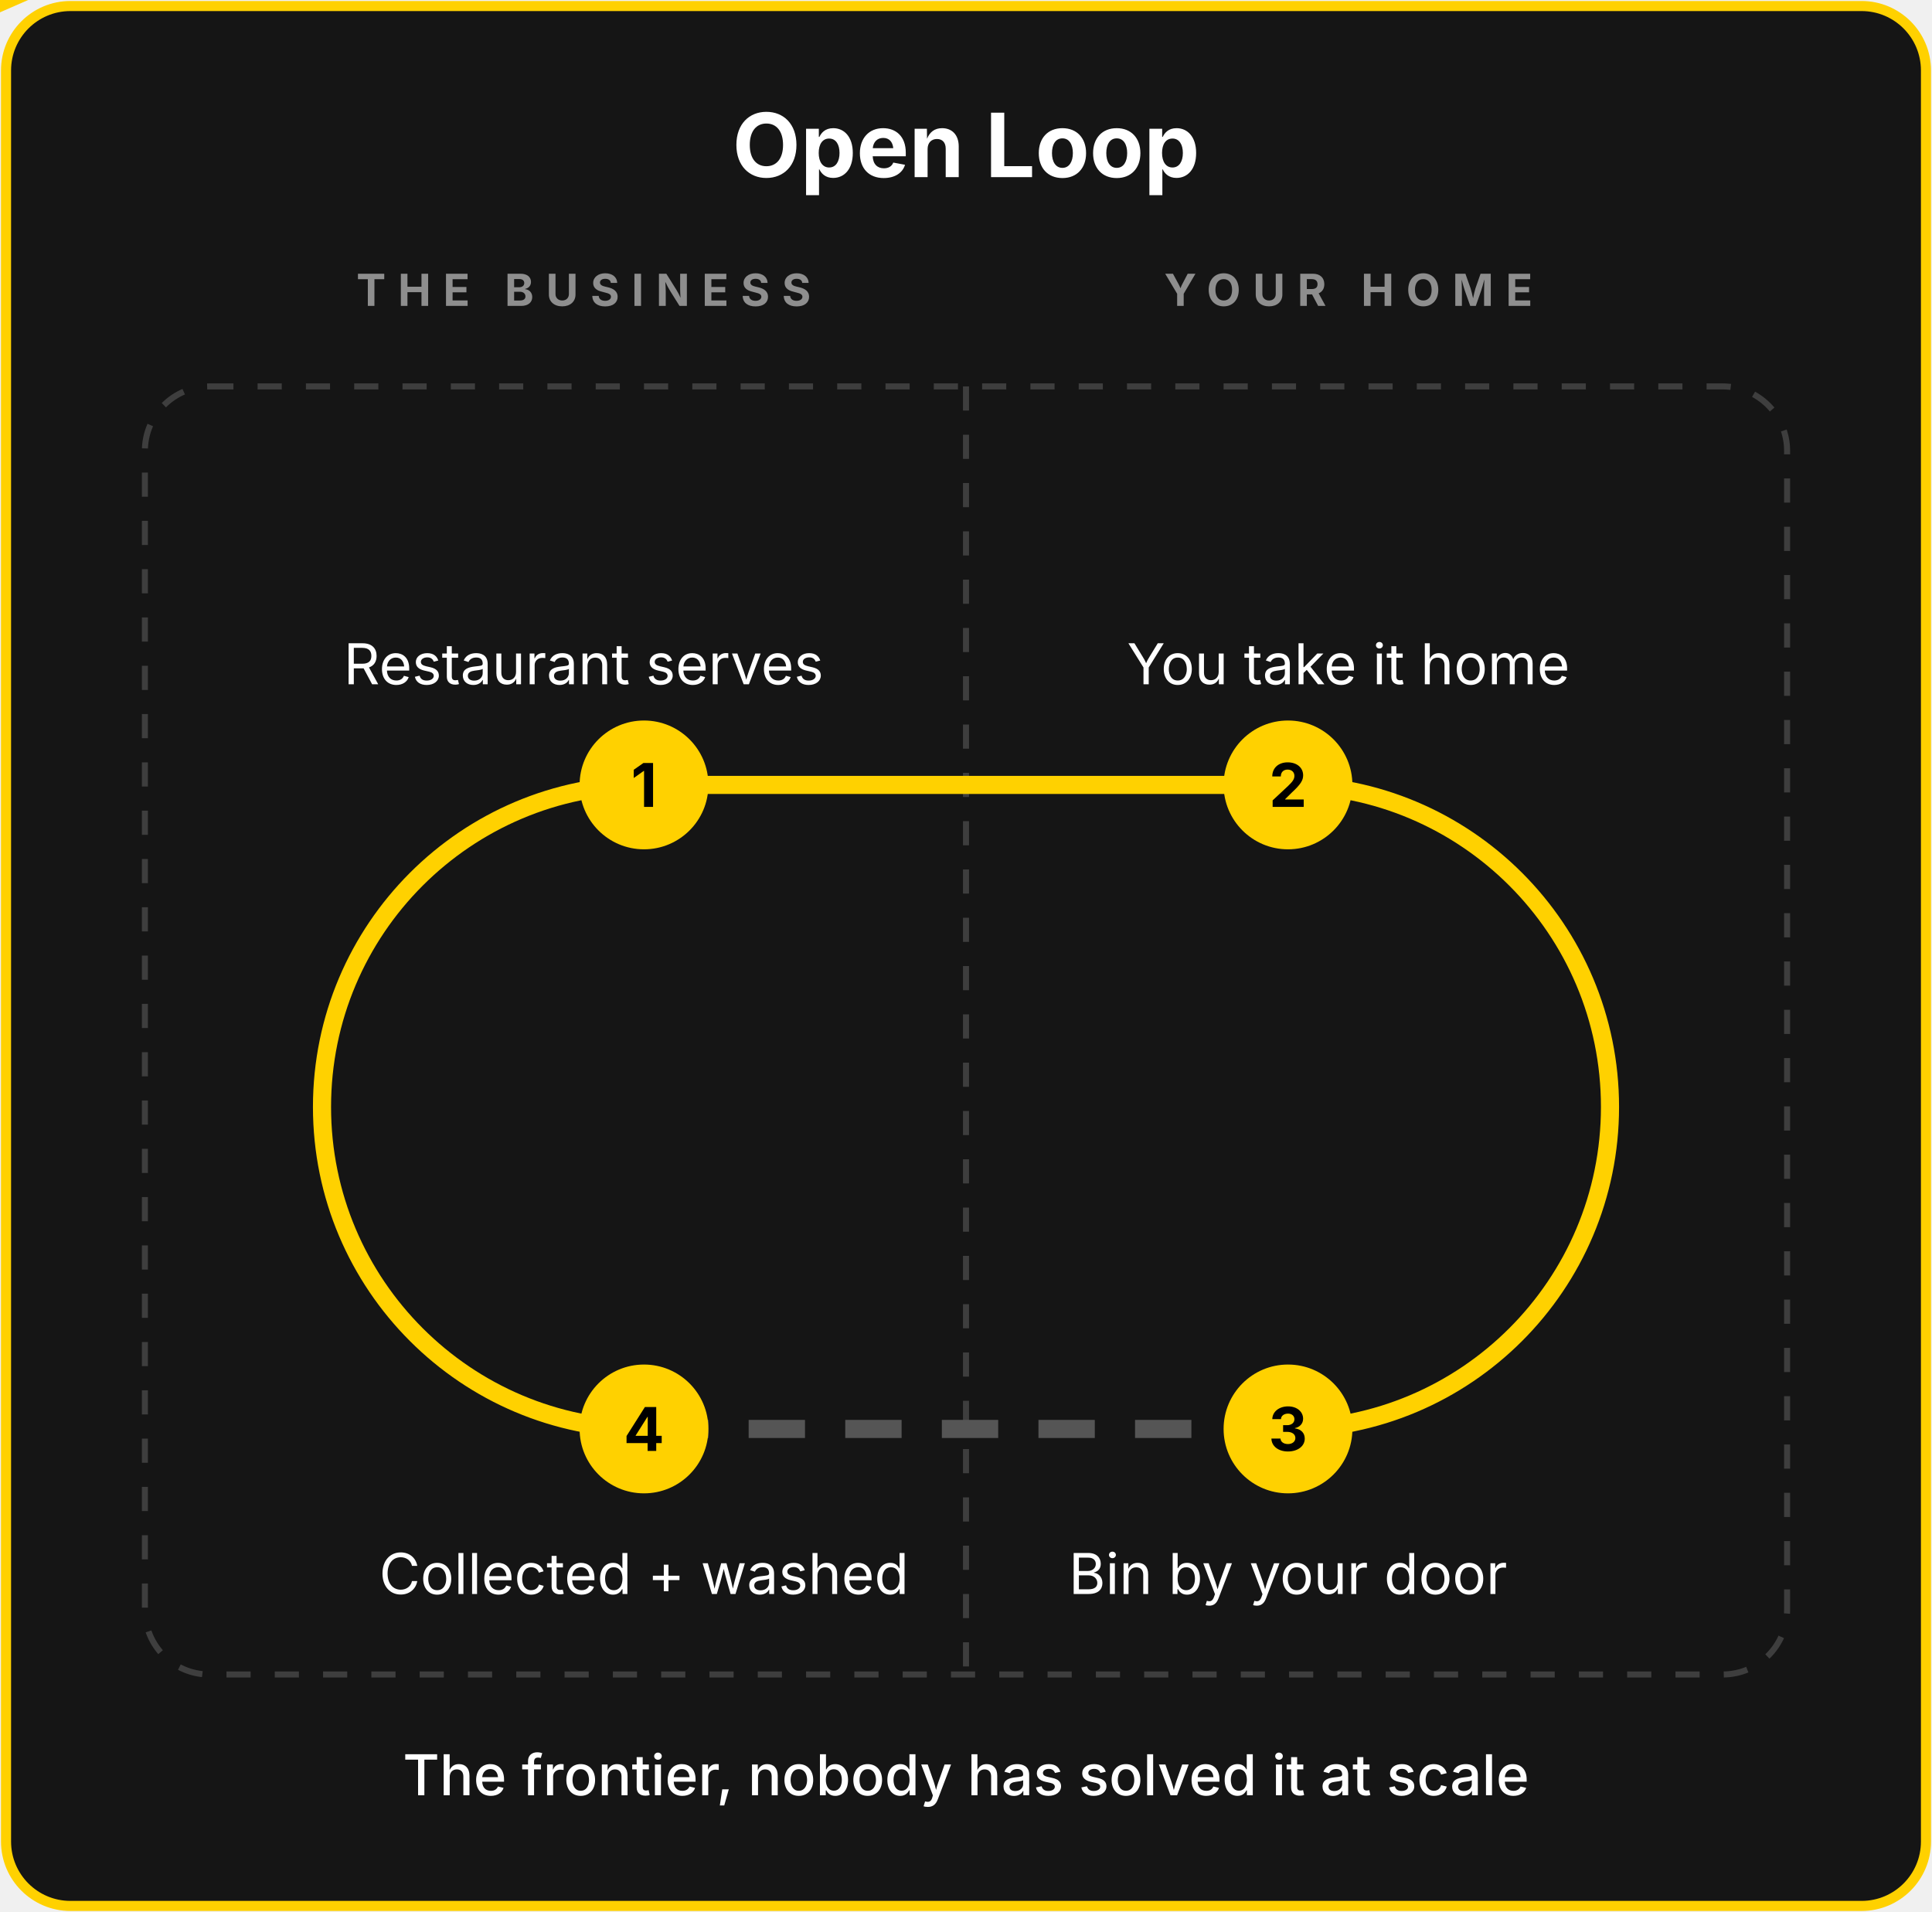
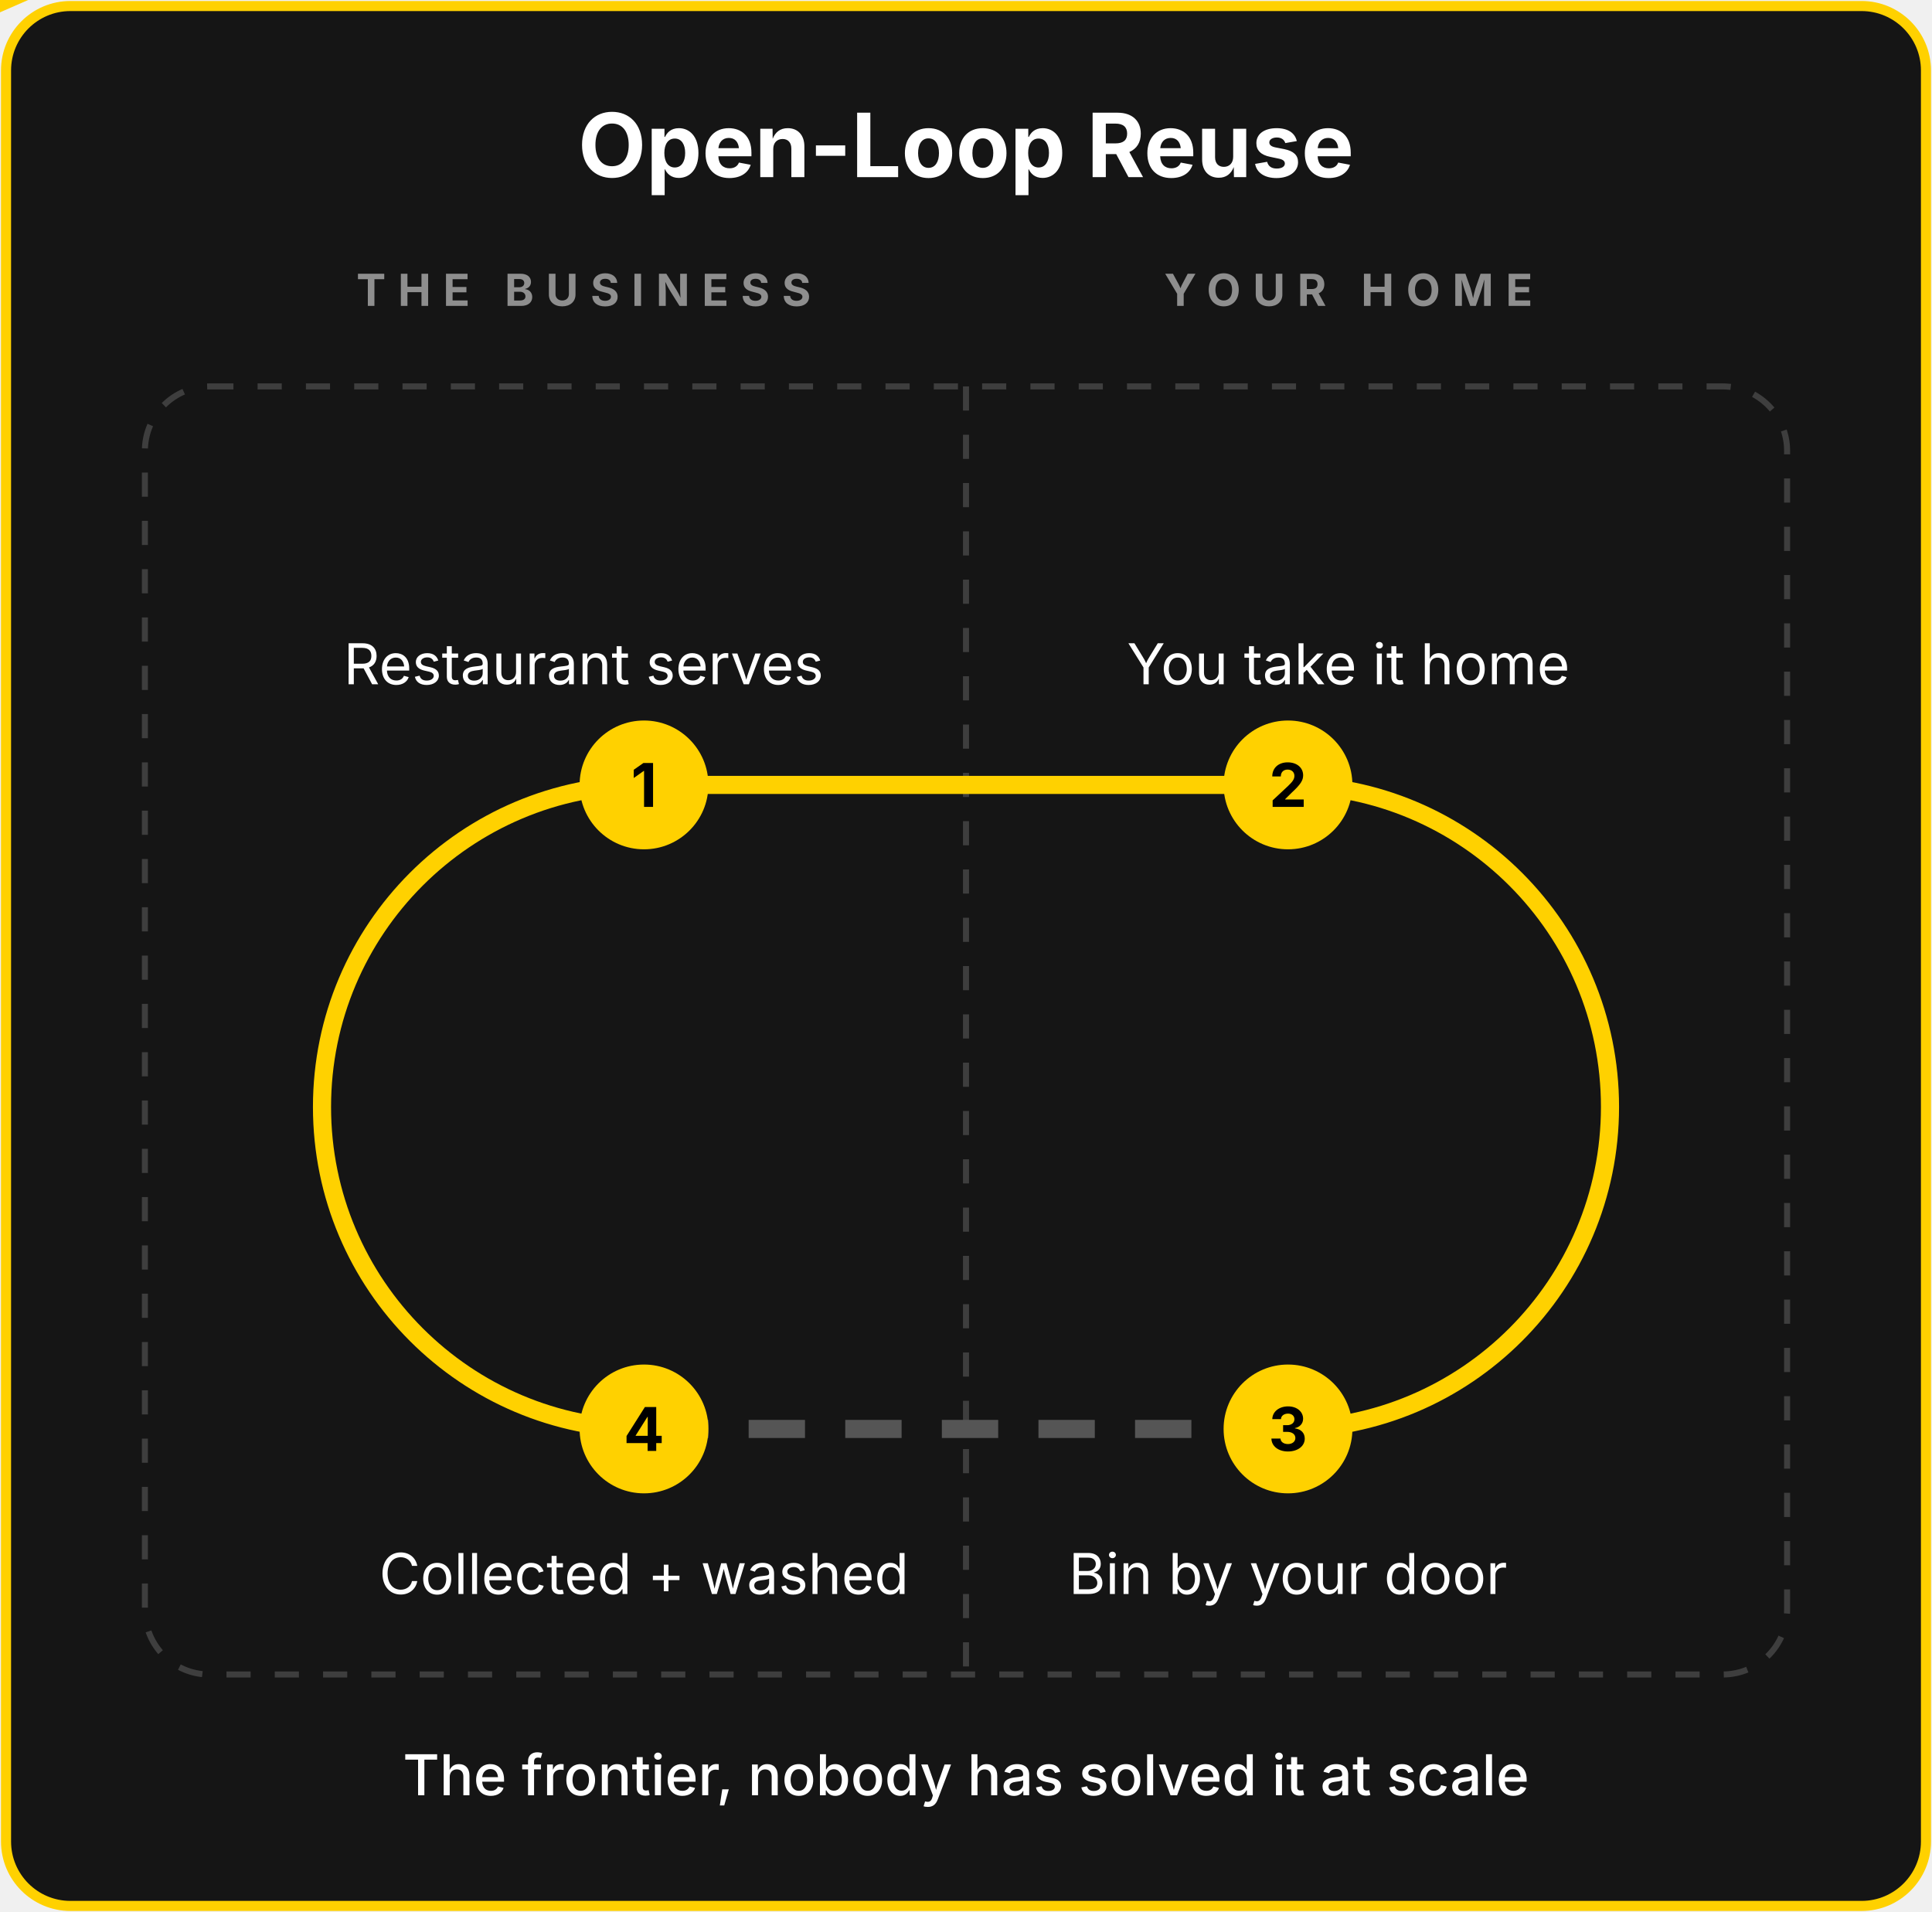
<svg xmlns="http://www.w3.org/2000/svg" viewBox="0 0 480 475" width="100%" height="auto" role="img" aria-label="Open Loop reuse diagram: illustrating the frontier where the return loop from your home back to the business is not yet solved at scale">
  <defs>
    <path id="open-loop-active-track" d="M 160 355 A 80 80 0 0 1 160 195 L 320 195 A 80 80 0 0 1 320 355" fill="none" />
    <path id="open-loop-full-track" d="M 160 195 L 320 195 A 80 80 0 0 1 320 355 L 160 355 A 80 80 0 0 1 160 195 Z" fill="none" />
    <style>
      .open-loop-bg { fill: #151515; stroke: #FFD100; stroke-width: 2.5; }
      .open-loop-title { fill: #ffffff; font-family: 'Inclusive Sans', -apple-system, sans-serif; font-size: 22px; font-weight: 700; text-anchor: middle; }
      .open-loop-subtitle { fill: #8e8e8e; font-family: 'Inclusive Sans', -apple-system, monospace, sans-serif; font-size: 11px; font-weight: 700; letter-spacing: 3px; text-anchor: middle; }
      .open-loop-dashed-box { fill: none; stroke: #3e3e3e; stroke-width: 1.5; stroke-dasharray: 6 6; }
      .open-loop-step-label { fill: #ffffff; font-family: 'Inclusive Sans', -apple-system, sans-serif; font-size: 14px; font-weight: 400; text-anchor: middle; }
      .open-loop-step-num { fill: #000000; font-family: 'Inclusive Sans', -apple-system, sans-serif; font-size: 15px; font-weight: 700; text-anchor: middle; dominant-baseline: central; }
      .open-loop-footer { fill: #ffffff; font-family: 'Inclusive Sans', -apple-system, sans-serif; font-size: 14px; font-weight: 500; text-anchor: middle; }
      @media (prefers-reduced-motion: reduce) {
        .animated-arrow-open { display: none; }
        .static-arrow-open { display: block !important; }
      }
    </style>
  </defs>
  <rect class="open-loop-bg" x="1.5" y="1.5" width="477" height="472" rx="16" />
-   <text class="open-loop-title" x="240" y="44">Open Loop</text>
+   <text class="open-loop-title" x="240" y="44">Open-Loop Reuse</text>
  <text class="open-loop-subtitle" x="145" y="76">THE BUSINESS</text>
  <text class="open-loop-subtitle" x="335" y="76">YOUR HOME</text>
  <rect class="open-loop-dashed-box" x="36" y="96" width="408" height="320" rx="16" />
  <line class="open-loop-dashed-box" x1="240" y1="96" x2="240" y2="416" />
  <use href="#open-loop-active-track" stroke="#FFD100" stroke-width="4.5" stroke-linecap="round" />
  <line x1="320" y1="355" x2="160" y2="355" stroke="#555555" stroke-width="4.5" stroke-dasharray="14 10" />
  <g class="animated-arrow-open">
    <path d="M -9 -7 L 7 0 L -9 7 Z" fill="#FFD100" />
    <animateMotion dur="8s" repeatCount="indefinite" rotate="auto">
      <mpath href="#open-loop-full-track" />
    </animateMotion>
    <animate attributeName="opacity" values="1; 1; 0.2; 0.2; 1" keyTimes="0; 0.58; 0.65; 0.88; 1" dur="8s" repeatCount="indefinite" />
  </g>
  <path class="static-arrow-open" d="M 235 188 L 249 195 L 235 202 Z" fill="#FFD100" style="display: none;" />
  <text class="open-loop-step-label" x="145" y="170">Restaurant serves</text>
  <circle cx="160" cy="195" r="16" fill="#FFD100" />
  <text class="open-loop-step-num" x="160" y="195">1</text>
  <text class="open-loop-step-label" x="335" y="170">You take it home</text>
  <circle cx="320" cy="195" r="16" fill="#FFD100" />
  <text class="open-loop-step-num" x="320" y="195">2</text>
  <text class="open-loop-step-label" x="320" y="396">Bin by your door</text>
  <circle cx="320" cy="355" r="16" fill="#FFD100" />
  <text class="open-loop-step-num" x="320" y="355">3</text>
  <text class="open-loop-step-label" x="160" y="396">Collected + washed</text>
  <circle cx="160" cy="355" r="16" fill="#FFD100" />
  <text class="open-loop-step-num" x="160" y="355">4</text>
  <text class="open-loop-footer" x="240" y="446">The frontier, nobody has solved it at scale</text>
</svg>
